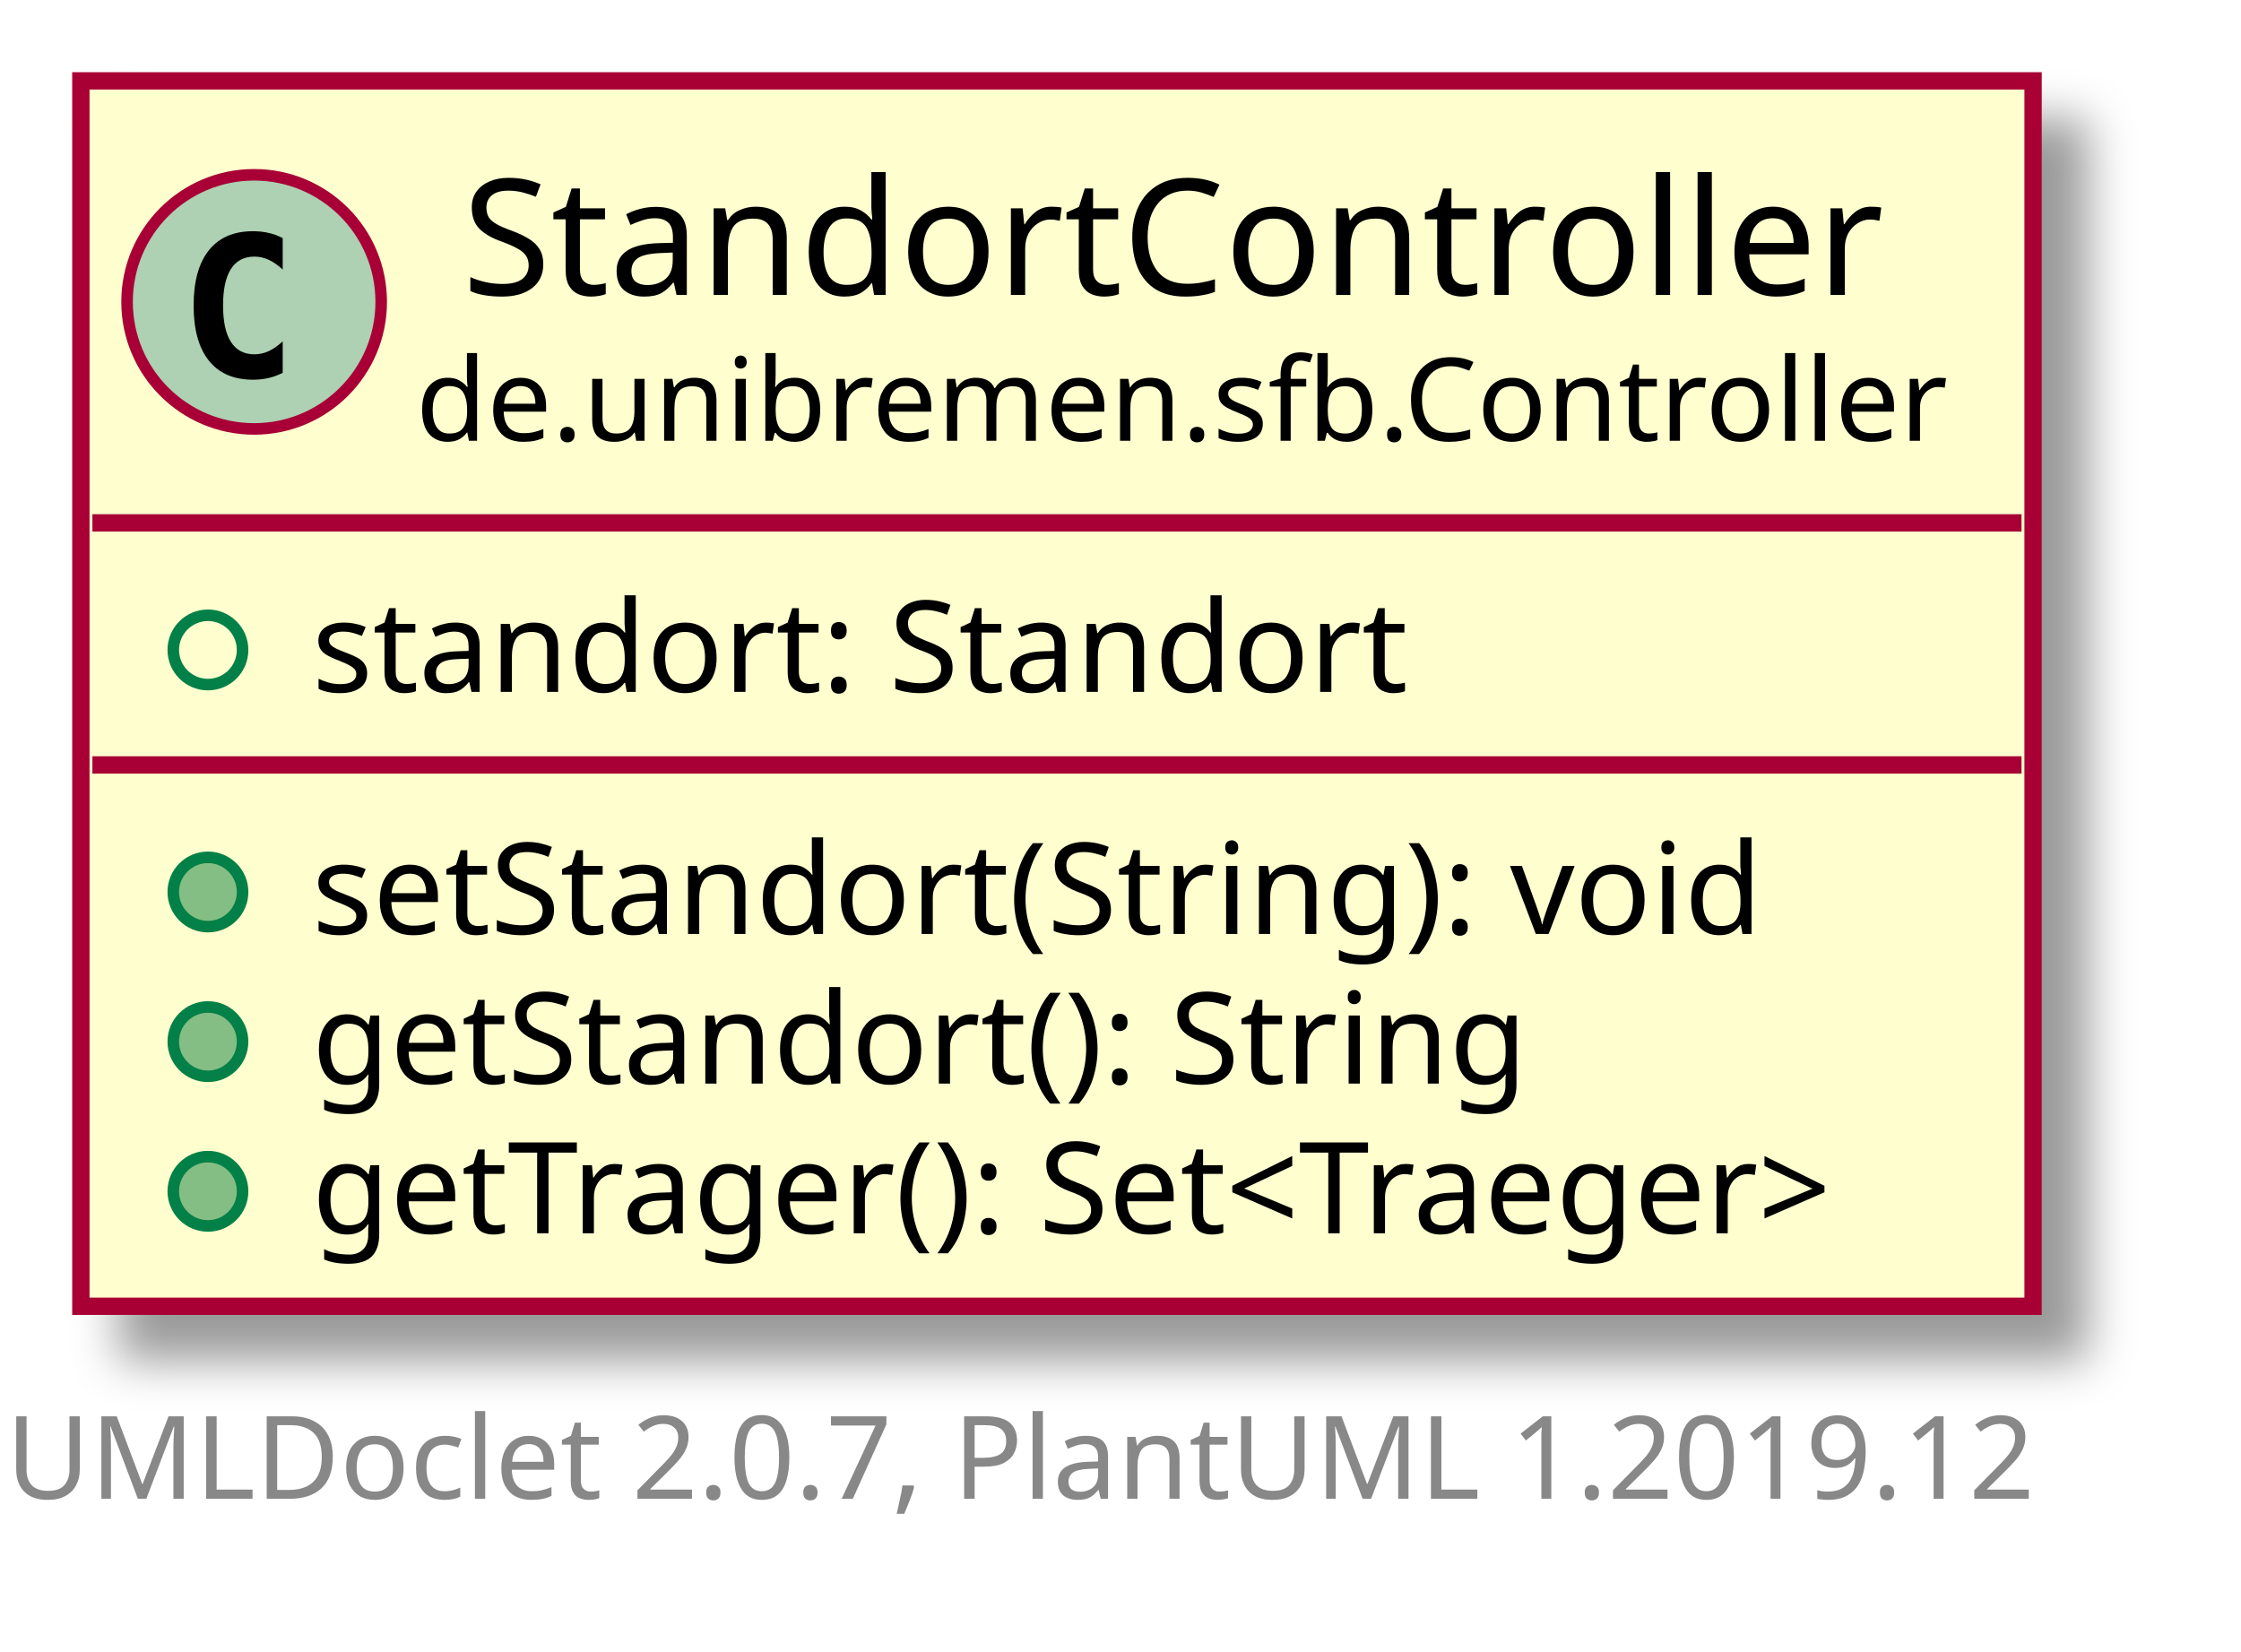
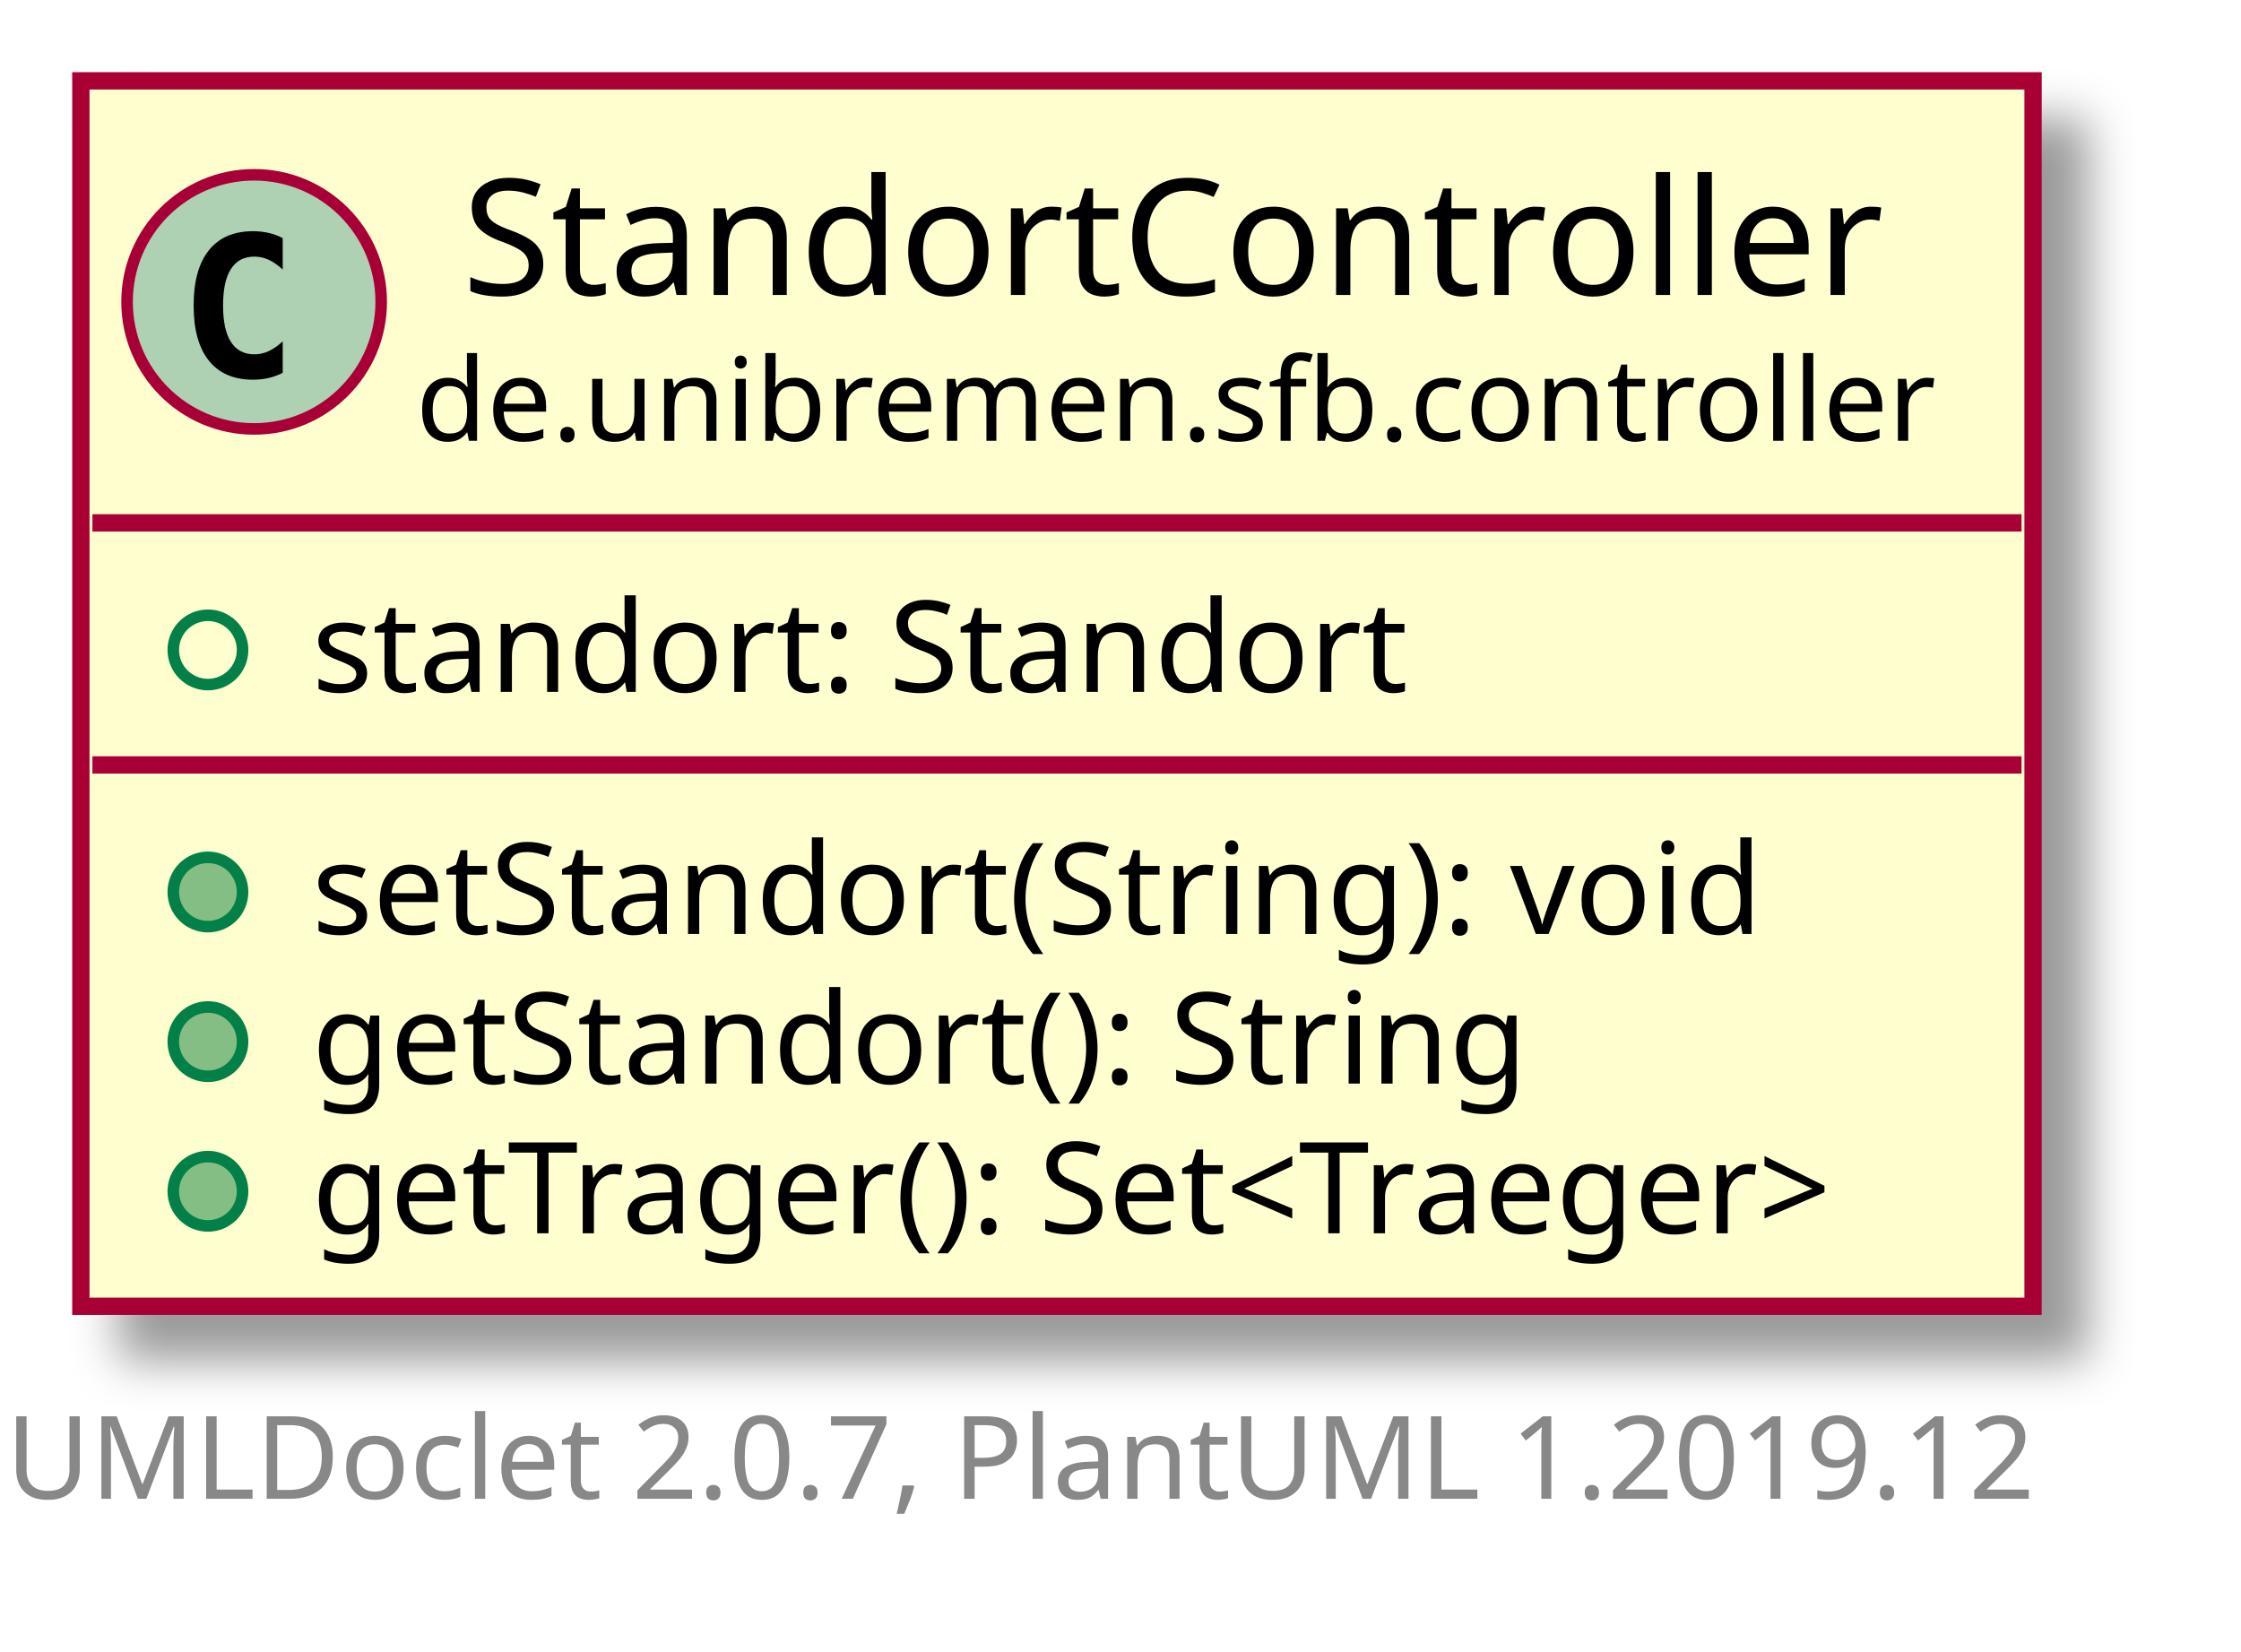
<svg xmlns="http://www.w3.org/2000/svg" xmlns:xlink="http://www.w3.org/1999/xlink" contentScriptType="application/ecmascript" contentStyleType="text/css" height="143px" preserveAspectRatio="none" style="width:194px;height:143px;" version="1.1" viewBox="0 0 194 143" width="194px" zoomAndPan="magnify">
  <defs>
    <filter height="300%" id="fxrlv6o4vk7e" width="300%" x="-1" y="-1">
      <feGaussianBlur result="blurOut" stdDeviation="2.0" />
      <feColorMatrix in="blurOut" result="blurOut2" type="matrix" values="0 0 0 0 0 0 0 0 0 0 0 0 0 0 0 0 0 0 .4 0" />
      <feOffset dx="4.0" dy="4.0" in="blurOut2" result="blurOut3" />
      <feBlend in="SourceGraphic" in2="blurOut3" mode="normal" />
    </filter>
  </defs>
  <g>
    <a href="StandortController.html" target="_top" title="StandortController.html" xlink:actuate="onRequest" xlink:href="StandortController.html" xlink:show="new" xlink:title="StandortController.html" xlink:type="simple">
-       <rect fill="#FEFECE" filter="url(#fxrlv6o4vk7e)" height="106.086" id="de.unibremen.sfb.Controller.StandortController" style="stroke: #A80036; stroke-width: 1.5;" width="169" x="7" y="7" />
+       <rect fill="#FEFECE" filter="url(#fxrlv6o4vk7e)" height="106.086" id="de.unibremen.sfb.controller.StandortController" style="stroke: #A80036; stroke-width: 1.5;" width="169" x="7" y="7" />
      <ellipse cx="22" cy="26.133" fill="#ADD1B2" rx="11" ry="11" style="stroke: #A80036; stroke-width: 1.0;" />
      <path d="M24.473,32.276 Q23.892,32.575 23.253,32.724 Q22.614,32.873 21.908,32.873 Q19.401,32.873 18.081,31.222 Q16.762,29.57 16.762,26.449 Q16.762,23.319 18.081,21.668 Q19.401,20.016 21.908,20.016 Q22.614,20.016 23.261,20.165 Q23.909,20.314 24.473,20.613 L24.473,23.336 Q23.842,22.755 23.249,22.485 Q22.655,22.215 22.024,22.215 Q20.68,22.215 19.995,23.282 Q19.31,24.349 19.31,26.449 Q19.31,28.541 19.995,29.607 Q20.68,30.674 22.024,30.674 Q22.655,30.674 23.249,30.404 Q23.842,30.134 24.473,29.553 Z " />
      <text fill="#000000" font-family="sans-serif" font-size="14" lengthAdjust="spacingAndGlyphs" textLength="129" x="40" y="25.535">StandortController</text>
-       <text fill="#000000" font-family="sans-serif" font-size="10" lengthAdjust="spacingAndGlyphs" textLength="137" x="36" y="38.156">de.unibremen.sfb.Controller</text>
+       <text fill="#000000" font-family="sans-serif" font-size="10" lengthAdjust="spacingAndGlyphs" textLength="137" x="36" y="38.156">de.unibremen.sfb.controller</text>
      <line style="stroke: #A80036; stroke-width: 1.5;" x1="8" x2="175" y1="45.266" y2="45.266" />
      <ellipse cx="18" cy="56.266" fill="none" rx="3" ry="3" style="stroke: #038048; stroke-width: 1.0;" />
      <text fill="#000000" font-family="sans-serif" font-size="11" lengthAdjust="spacingAndGlyphs" textLength="98" x="27" y="59.9">standort: Standort</text>
      <line style="stroke: #A80036; stroke-width: 1.5;" x1="8" x2="175" y1="66.221" y2="66.221" />
      <ellipse cx="18" cy="77.221" fill="#84BE84" rx="3" ry="3" style="stroke: #038048; stroke-width: 1.0;" />
      <text fill="#000000" font-family="sans-serif" font-size="11" lengthAdjust="spacingAndGlyphs" textLength="131" x="27" y="80.856">setStandort(String): void</text>
      <ellipse cx="18" cy="90.176" fill="#84BE84" rx="3" ry="3" style="stroke: #038048; stroke-width: 1.0;" />
      <text fill="#000000" font-family="sans-serif" font-size="11" lengthAdjust="spacingAndGlyphs" textLength="109" x="27" y="93.811">getStandort(): String</text>
      <ellipse cx="18" cy="103.131" fill="#84BE84" rx="3" ry="3" style="stroke: #038048; stroke-width: 1.0;" />
      <text fill="#000000" font-family="sans-serif" font-size="11" lengthAdjust="spacingAndGlyphs" textLength="143" x="27" y="106.766">getTrager(): Set&lt;Traeger&gt;</text>
    </a>
    <text fill="#888888" font-family="sans-serif" font-size="10" lengthAdjust="spacingAndGlyphs" textLength="182" x="0.5" y="129.754">UMLDoclet 2.0.7, PlantUML 1.2019.12</text>
  </g>
</svg>
